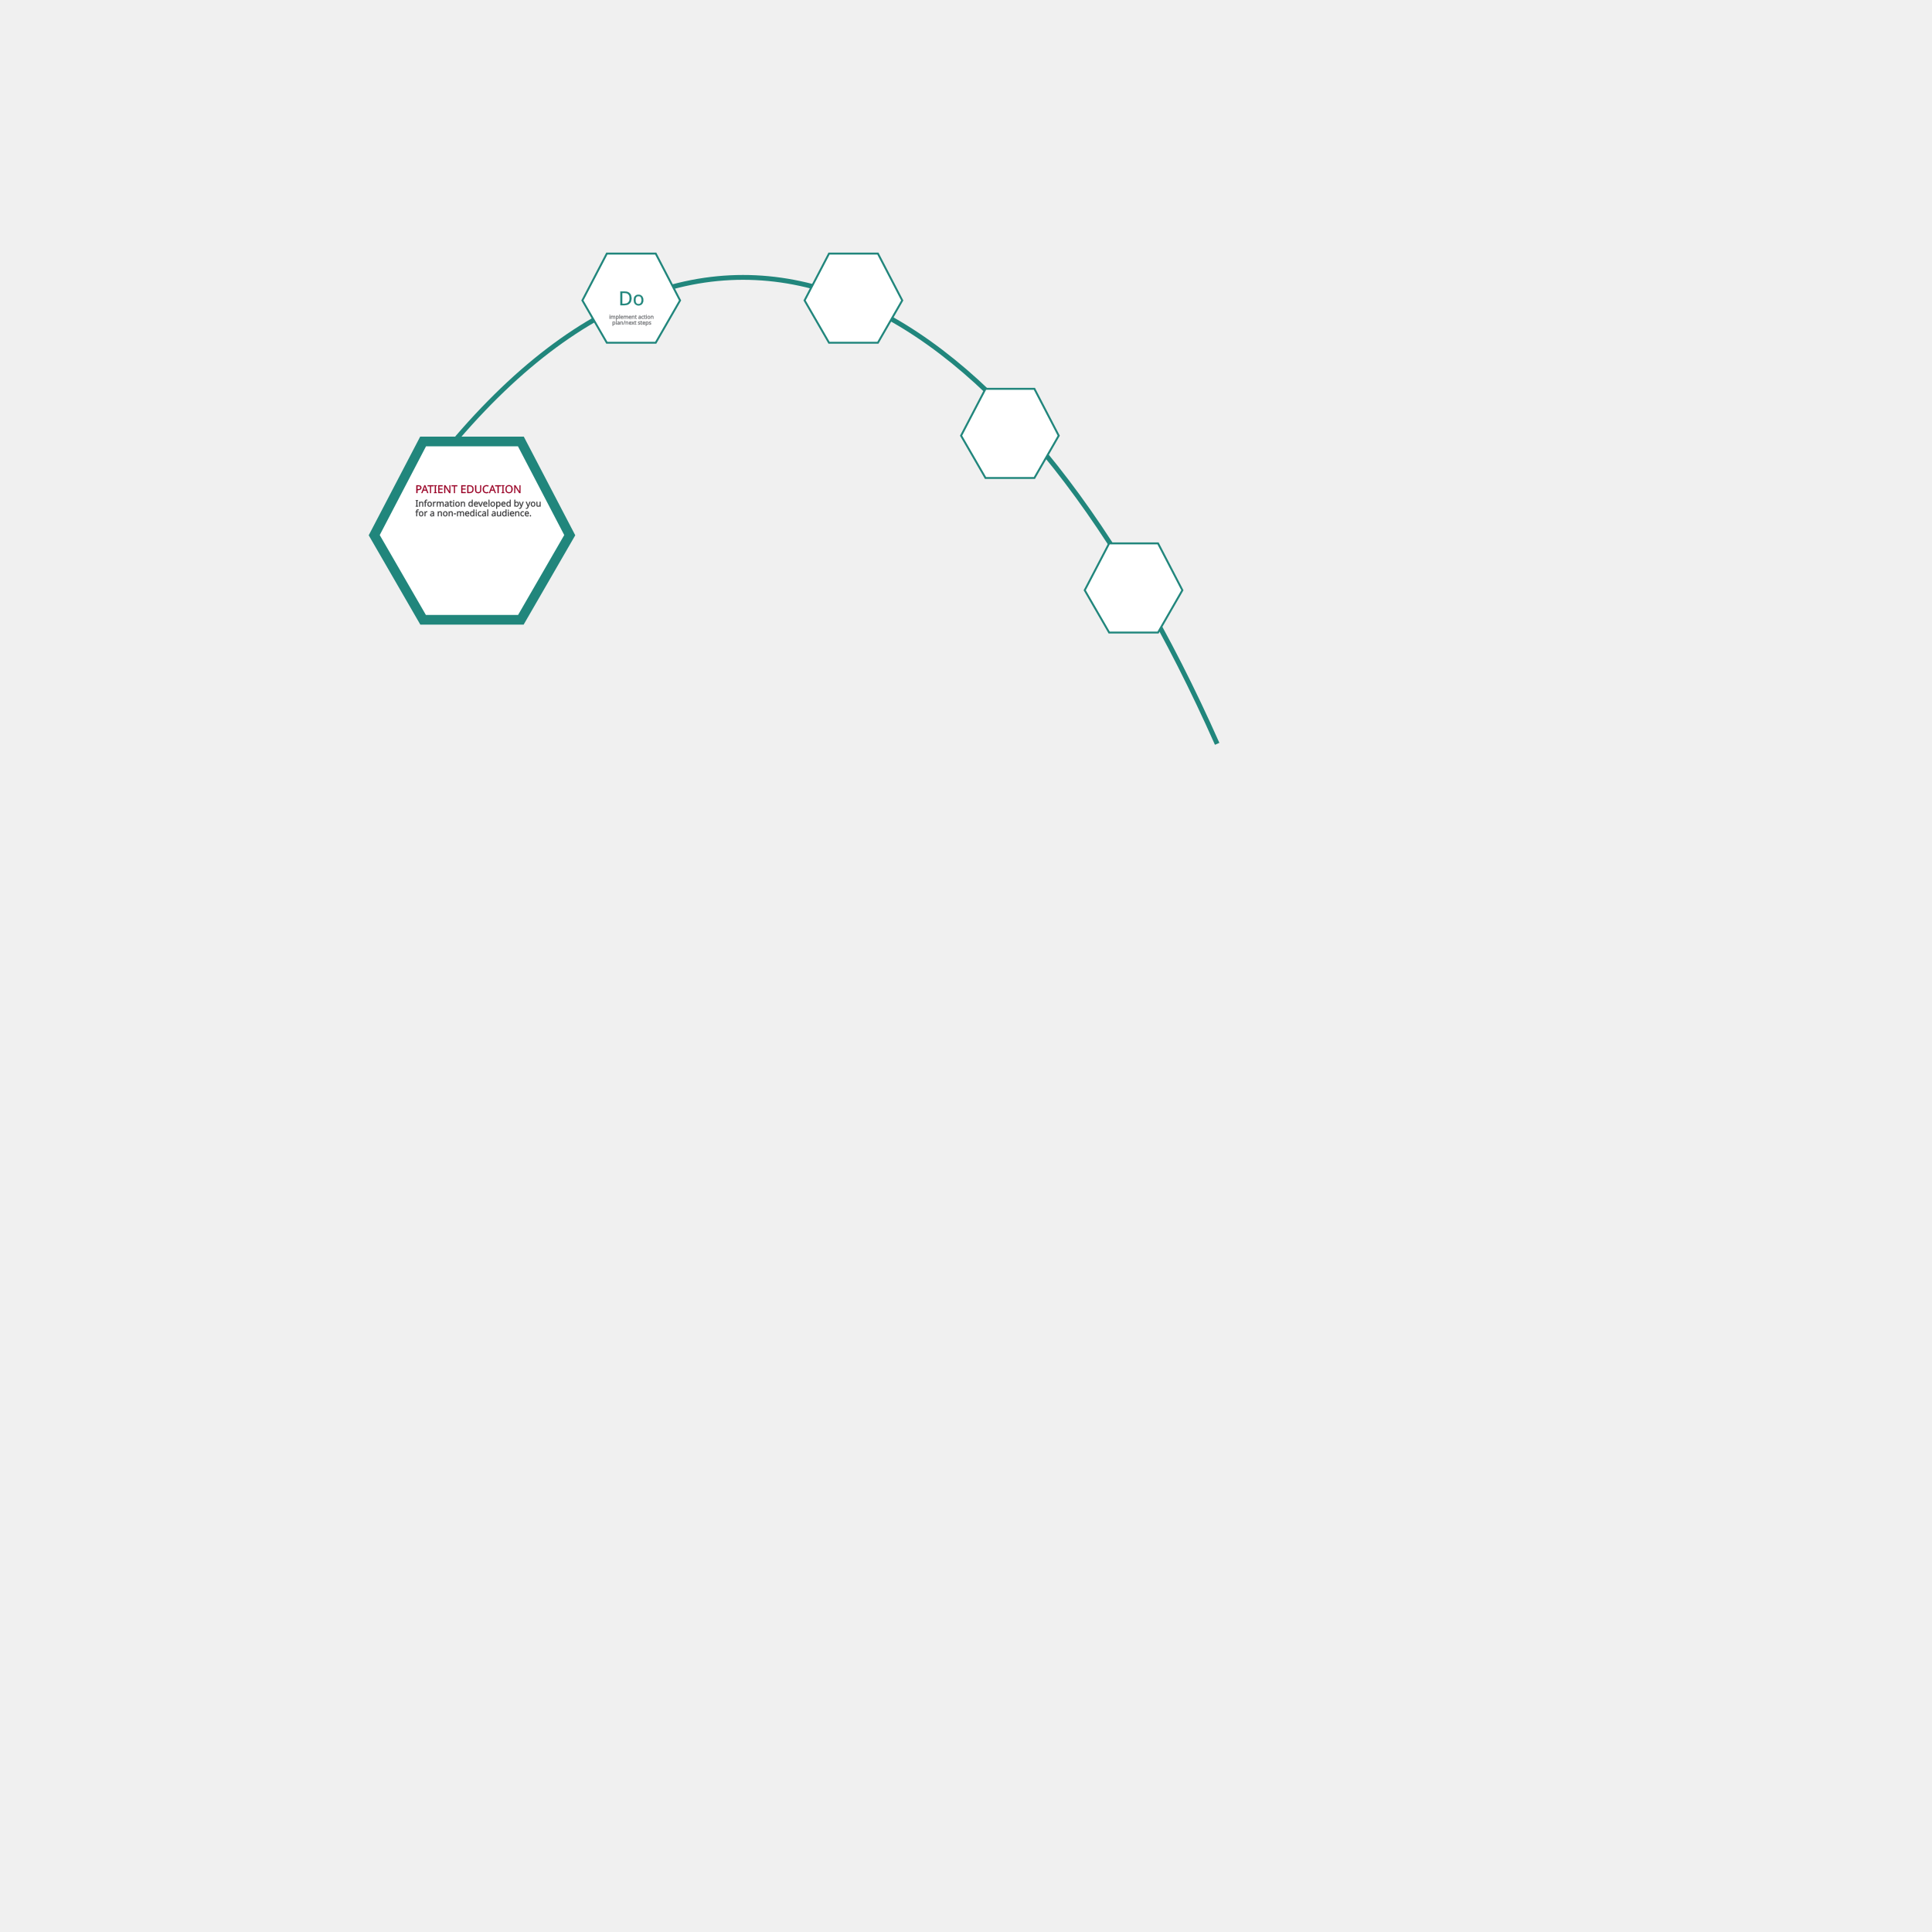
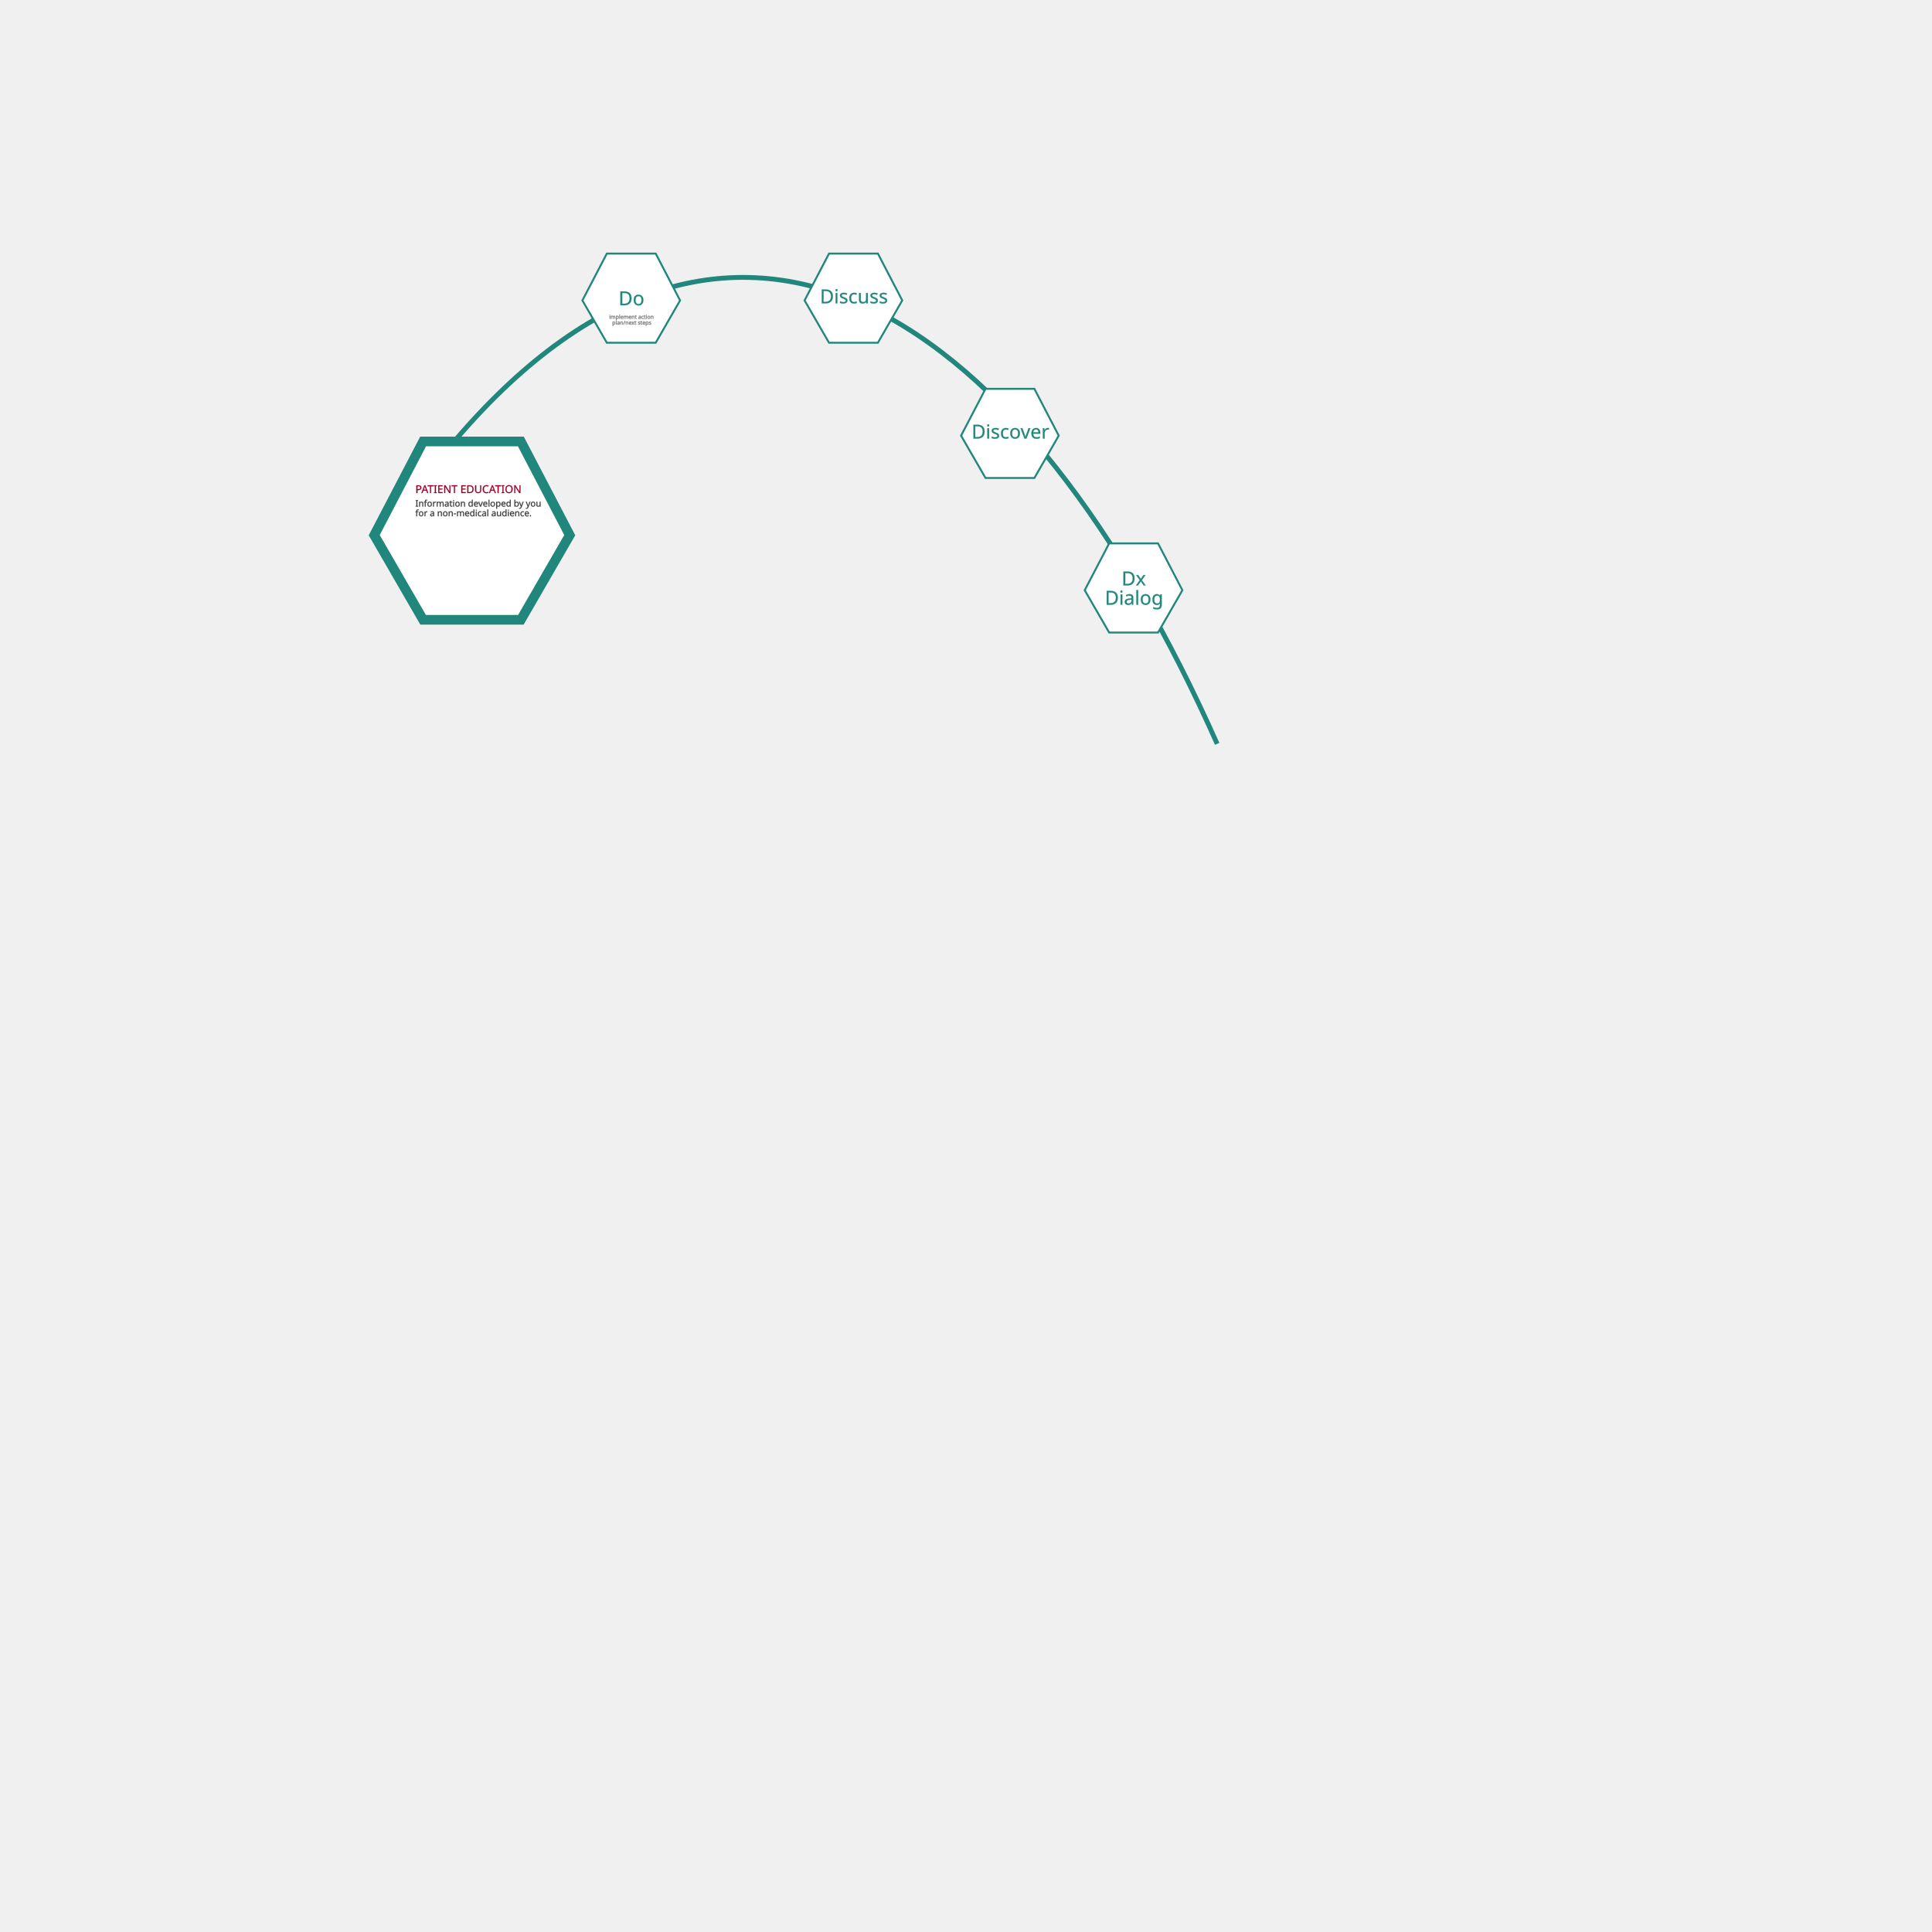
<svg xmlns="http://www.w3.org/2000/svg" xmlns:xlink="http://www.w3.org/1999/xlink" version="1.1" width="10000" height="10000">
  <defs>
    <style type="text/css">
      .patient {stroke:rgb(33,134,124)}
      .start {stroke-width:50}
      .step {stroke-width:10}
      polygon {fill:white}
      #largeHexagon {height:973px;width:1070px}
      path {stroke-width:25;fill:none}
      text {font-family:sans-serif}
      .heading {font-size:56px;stroke:rgb(153,0,36);fill:rgb(153,0,36)}
      .subheading {font-size:46px;stroke:rgb(52,52,54);fill:rgb(52,52,54);font-weight:100}
    </style>
    <polygon id="largeHexagon" points="1041,510 788,25 282,25 29,510 282,948 788,948" />
    <polygon id="smallHexagon" points="520,255 394,12.5 141,12.5 14.5,255 141,474 394,474" />
    <path id="path" d="M 66 167 C 1500 -1500 3000 -500 4000 1750" />
    <text id="patient-education" x="2150" y="2552">
      <tspan class="heading">PATIENT EDUCATION</tspan>
      <tspan class="subheading" x="2150" dy="70">Information developed by you</tspan>
      <tspan class="subheading" x="2150" dy="50">for a non-medical audience.</tspan>
    </text>
  </defs>
  <use class="patient start" xlink:href="#largeHexagon" x="1908" y="2260" />
  <use xlink:href="#patient-education" />
  <use class="patient" xlink:href="#path" x="2300" y="2100" />
  <use class="patient step" xlink:href="#smallHexagon" x="3000" y="1300" />
  <text text-anchor="middle" x="3270" y="1580">
    <tspan style="font-size:100px;fill:rgb(33,134,124);stroke:rgb(33,134,124)">Do</tspan>
    <tspan x="3270" dy="70" style="font-size:28px;font-weight:100;stroke:rgb(109,111,114);fill:rgb(109,111,114)">implement action</tspan>
    <tspan x="3270" dy="30" style="font-size:28px;font-weight:100;stroke:rgb(109,111,114);fill:rgb(109,111,114)">plan/next steps</tspan>
  </text>
  <use class="patient step" xlink:href="#smallHexagon" x="4150" y="1300" />
+   <text text-anchor="middle" x="4420" y="1570">
+     <tspan style="font-size:100px;fill:rgb(33,134,124);stroke:rgb(33,134,124)">Discuss</tspan>
+   </text>
  <use class="patient step" xlink:href="#smallHexagon" x="4960" y="2000" />
+   <text text-anchor="middle" x="5230" y="2270">
+     <tspan style="font-size:100px;fill:rgb(33,134,124);stroke:rgb(33,134,124)">Discover</tspan>
+   </text>
  <use class="patient step" xlink:href="#smallHexagon" x="5600" y="2800" />
+   <text text-anchor="middle" x="5870" y="3070">
+     <tspan x="5870" dy="-40" style="font-size:100px;fill:rgb(33,134,124);stroke:rgb(33,134,124)">Dx</tspan>
+     <tspan x="5870" dy="100" style="font-size:100px;fill:rgb(33,134,124);stroke:rgb(33,134,124)">Dialog</tspan>
+   </text>
</svg>
